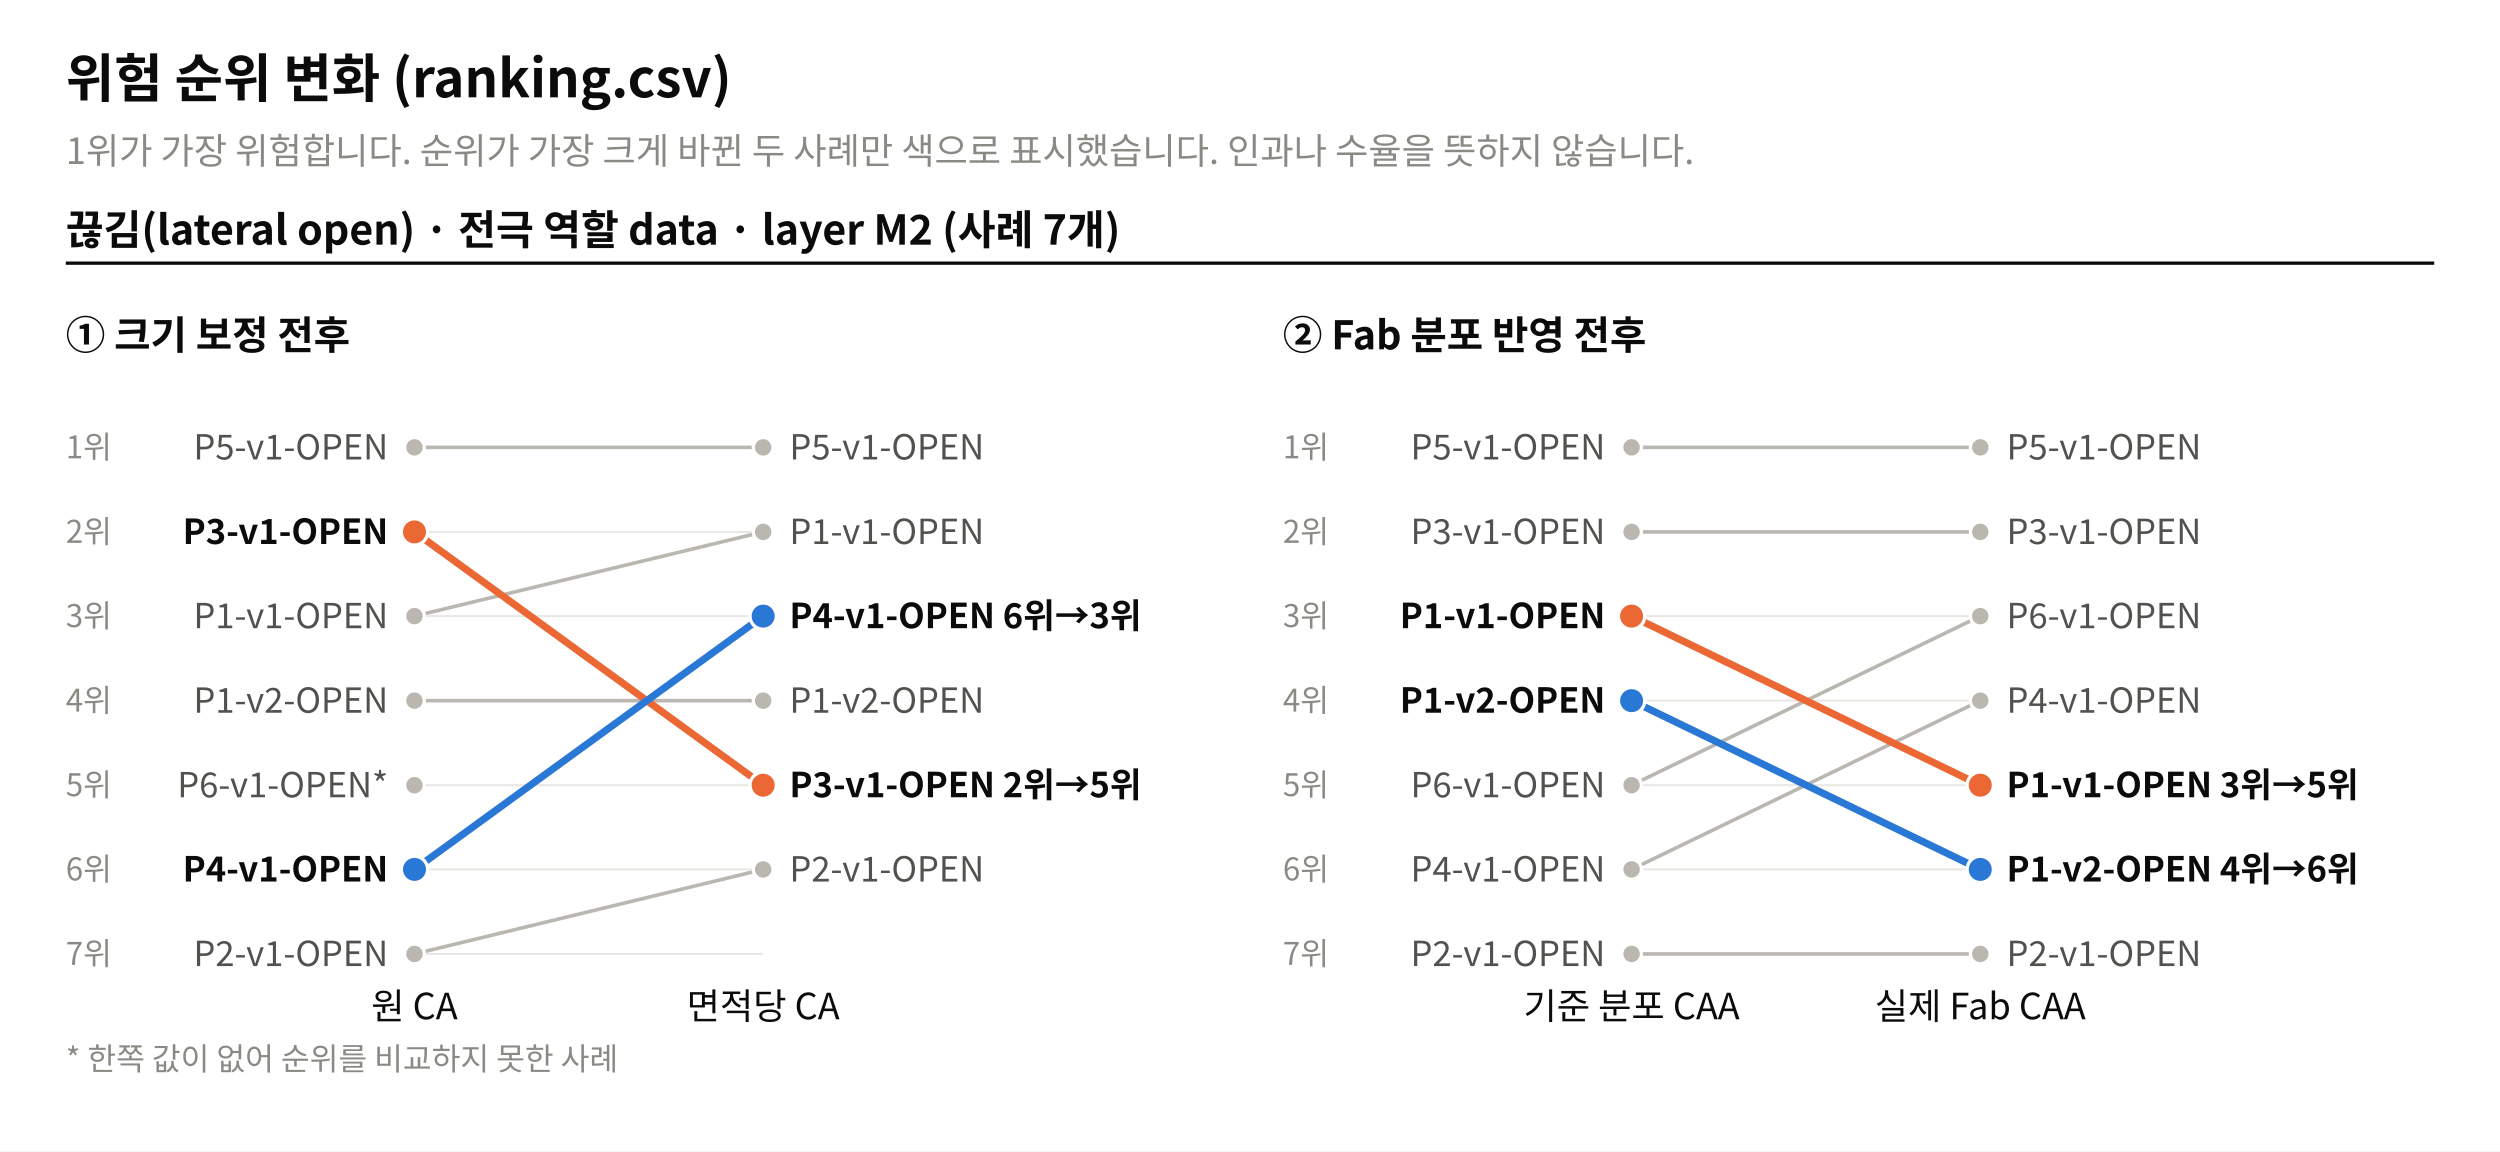
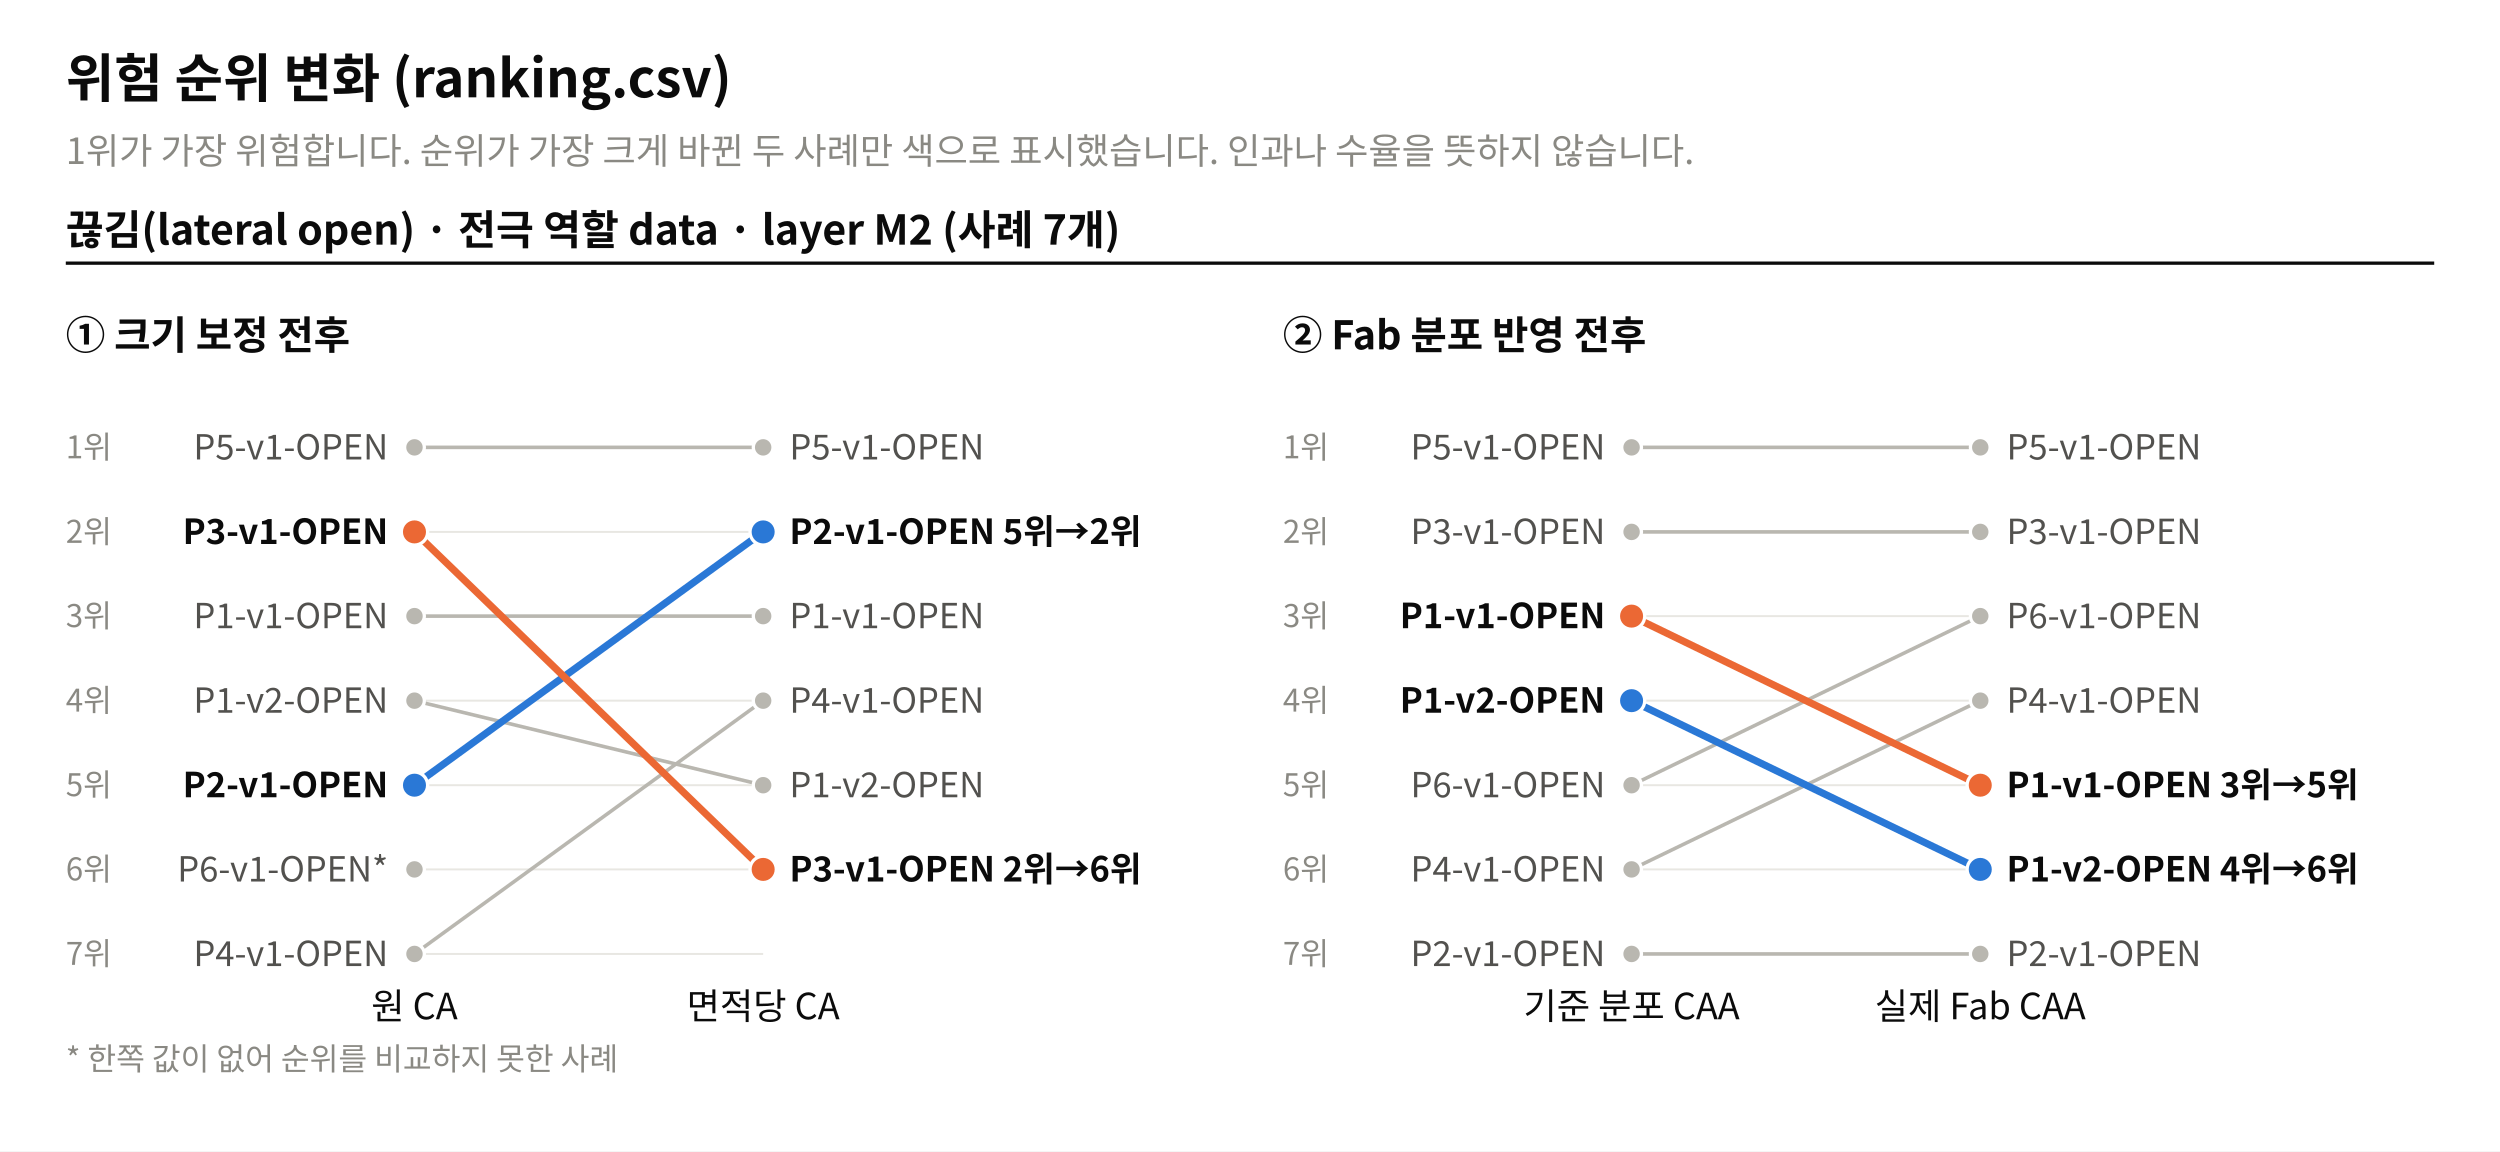
<svg xmlns="http://www.w3.org/2000/svg" width="760" height="350" viewBox="0 0 760 350" font-family="'Apple SD Gothic Neo','Malgun Gothic','Noto Sans CJK KR','Noto Sans KR',sans-serif">
  <rect width="100%" height="100%" fill="#ffffff" />
  <text x="20.0" y="24.0" font-size="16" fill="#0b0b0b" text-anchor="start" font-weight="bold" dominant-baseline="middle">위험 순위 변화 (ranking.csv)</text>
  <text x="20.0" y="46.0" font-size="11" fill="#8a8983" text-anchor="start" font-weight="normal" dominant-baseline="middle">1위가 가장 위험합니다. 순위가 가장 크게 바뀐 두 사례만 색으로 표시했습니다. 인과나 수율을 뜻하지 않습니다.</text>
  <text x="20.0" y="70.0" font-size="12.5" fill="#0b0b0b" text-anchor="start" font-weight="bold" dominant-baseline="middle">끊김(lateral open) · 전극 역할 data · layer M2  (사례 7개)</text>
  <line x1="20" x2="740" y1="80.0" y2="80.0" stroke="#0b0b0b" stroke-width="1" />
  <text x="20.0" y="102.0" font-size="12" fill="#0b0b0b" text-anchor="start" font-weight="bold" dominant-baseline="middle">① 크기 보정 전후</text>
  <line x1="126.0" x2="232.0" y1="136.0" y2="136.0" stroke="#e8e7e2" stroke-width="0.6" />
  <line x1="126.0" x2="232.0" y1="161.7" y2="161.7" stroke="#e8e7e2" stroke-width="0.6" />
  <line x1="126.0" x2="232.0" y1="187.3" y2="187.3" stroke="#e8e7e2" stroke-width="0.6" />
  <line x1="126.0" x2="232.0" y1="213.0" y2="213.0" stroke="#e8e7e2" stroke-width="0.6" />
  <line x1="126.0" x2="232.0" y1="238.7" y2="238.7" stroke="#e8e7e2" stroke-width="0.6" />
  <line x1="126.0" x2="232.0" y1="264.3" y2="264.3" stroke="#e8e7e2" stroke-width="0.6" />
  <line x1="126.0" x2="232.0" y1="290.0" y2="290.0" stroke="#e8e7e2" stroke-width="0.6" />
  <text x="126.0" y="306.0" font-size="11" fill="#0b0b0b" text-anchor="middle" font-weight="normal" dominant-baseline="middle">원 CA</text>
  <text x="232.0" y="306.0" font-size="11" fill="#0b0b0b" text-anchor="middle" font-weight="normal" dominant-baseline="middle">면적당 CA</text>
-   <line x1="126.0" y1="187.3" x2="232.0" y2="161.7" stroke="#b9b7b0" stroke-width="1.1" />
+   <line x1="126.0" y1="187.3" x2="232.0" y2="187.3" stroke="#b9b7b0" stroke-width="1.1" />
  <circle cx="126.0" cy="187.3" r="3" fill="#b9b7b0" stroke="#ffffff" stroke-width="1" />
-   <circle cx="232.0" cy="161.7" r="3" fill="#b9b7b0" stroke="#ffffff" stroke-width="1" />
-   <line x1="126.0" y1="213.0" x2="232.0" y2="213.0" stroke="#b9b7b0" stroke-width="1.1" />
+   <circle cx="232.0" cy="187.3" r="3" fill="#b9b7b0" stroke="#ffffff" stroke-width="1" />
+   <line x1="126.0" y1="213.0" x2="232.0" y2="238.7" stroke="#b9b7b0" stroke-width="1.1" />
  <circle cx="126.0" cy="213.0" r="3" fill="#b9b7b0" stroke="#ffffff" stroke-width="1" />
+   <circle cx="232.0" cy="238.7" r="3" fill="#b9b7b0" stroke="#ffffff" stroke-width="1" />
+   <line x1="126.0" y1="290.0" x2="232.0" y2="213.0" stroke="#b9b7b0" stroke-width="1.1" />
+   <circle cx="126.0" cy="290.0" r="3" fill="#b9b7b0" stroke="#ffffff" stroke-width="1" />
  <circle cx="232.0" cy="213.0" r="3" fill="#b9b7b0" stroke="#ffffff" stroke-width="1" />
-   <line x1="126.0" y1="290.0" x2="232.0" y2="264.3" stroke="#b9b7b0" stroke-width="1.1" />
-   <circle cx="126.0" cy="290.0" r="3" fill="#b9b7b0" stroke="#ffffff" stroke-width="1" />
-   <circle cx="232.0" cy="264.3" r="3" fill="#b9b7b0" stroke="#ffffff" stroke-width="1" />
  <line x1="126.0" y1="136.0" x2="232.0" y2="136.0" stroke="#b9b7b0" stroke-width="1.1" />
  <circle cx="126.0" cy="136.0" r="3" fill="#b9b7b0" stroke="#ffffff" stroke-width="1" />
  <circle cx="232.0" cy="136.0" r="3" fill="#b9b7b0" stroke="#ffffff" stroke-width="1" />
-   <circle cx="126.0" cy="238.7" r="3" fill="#b9b7b0" stroke="#ffffff" stroke-width="1" />
-   <line x1="126.0" y1="161.7" x2="232.0" y2="238.7" stroke="#eb6834" stroke-width="2.2" />
+   <circle cx="126.0" cy="264.3" r="3" fill="#b9b7b0" stroke="#ffffff" stroke-width="1" />
+   <line x1="126.0" y1="238.7" x2="232.0" y2="161.7" stroke="#2a78d6" stroke-width="2.2" />
+   <circle cx="126.0" cy="238.7" r="4" fill="#2a78d6" stroke="#ffffff" stroke-width="1" />
+   <circle cx="232.0" cy="161.7" r="4" fill="#2a78d6" stroke="#ffffff" stroke-width="1" />
+   <line x1="126.0" y1="161.7" x2="232.0" y2="264.3" stroke="#eb6834" stroke-width="2.2" />
  <circle cx="126.0" cy="161.7" r="4" fill="#eb6834" stroke="#ffffff" stroke-width="1" />
-   <circle cx="232.0" cy="238.7" r="4" fill="#eb6834" stroke="#ffffff" stroke-width="1" />
-   <line x1="126.0" y1="264.3" x2="232.0" y2="187.3" stroke="#2a78d6" stroke-width="2.2" />
-   <circle cx="126.0" cy="264.3" r="4" fill="#2a78d6" stroke="#ffffff" stroke-width="1" />
-   <circle cx="232.0" cy="187.3" r="4" fill="#2a78d6" stroke="#ffffff" stroke-width="1" />
+   <circle cx="232.0" cy="264.3" r="4" fill="#eb6834" stroke="#ffffff" stroke-width="1" />
  <text x="118.0" y="187.3" font-size="10.5" fill="#52514e" text-anchor="end" font-weight="normal" dominant-baseline="middle">P1-v1-OPEN</text>
  <text x="118.0" y="213.0" font-size="10.5" fill="#52514e" text-anchor="end" font-weight="normal" dominant-baseline="middle">P1-v2-OPEN</text>
-   <text x="118.0" y="290.0" font-size="10.5" fill="#52514e" text-anchor="end" font-weight="normal" dominant-baseline="middle">P2-v1-OPEN</text>
+   <text x="118.0" y="238.7" font-size="10.5" fill="#0b0b0b" text-anchor="end" font-weight="bold" dominant-baseline="middle">P2-v1-OPEN</text>
  <text x="118.0" y="161.7" font-size="10.5" fill="#0b0b0b" text-anchor="end" font-weight="bold" dominant-baseline="middle">P3-v1-OPEN</text>
-   <text x="118.0" y="264.3" font-size="10.5" fill="#0b0b0b" text-anchor="end" font-weight="bold" dominant-baseline="middle">P4-v1-OPEN</text>
+   <text x="118.0" y="290.0" font-size="10.5" fill="#52514e" text-anchor="end" font-weight="normal" dominant-baseline="middle">P4-v1-OPEN</text>
  <text x="118.0" y="136.0" font-size="10.5" fill="#52514e" text-anchor="end" font-weight="normal" dominant-baseline="middle">P5-v1-OPEN</text>
-   <text x="118.0" y="238.7" font-size="10.5" fill="#52514e" text-anchor="end" font-weight="normal" dominant-baseline="middle">P6-v1-OPEN*</text>
-   <text x="240.0" y="161.7" font-size="10.5" fill="#52514e" text-anchor="start" font-weight="normal" dominant-baseline="middle">P1-v1-OPEN</text>
-   <text x="240.0" y="213.0" font-size="10.5" fill="#52514e" text-anchor="start" font-weight="normal" dominant-baseline="middle">P1-v2-OPEN</text>
-   <text x="240.0" y="264.3" font-size="10.5" fill="#52514e" text-anchor="start" font-weight="normal" dominant-baseline="middle">P2-v1-OPEN</text>
-   <text x="240.0" y="238.7" font-size="10.5" fill="#0b0b0b" text-anchor="start" font-weight="bold" dominant-baseline="middle">P3-v1-OPEN  2위→5위</text>
-   <text x="240.0" y="187.3" font-size="10.5" fill="#0b0b0b" text-anchor="start" font-weight="bold" dominant-baseline="middle">P4-v1-OPEN  6위→3위</text>
+   <text x="118.0" y="264.3" font-size="10.5" fill="#52514e" text-anchor="end" font-weight="normal" dominant-baseline="middle">P6-v1-OPEN*</text>
+   <text x="240.0" y="187.3" font-size="10.5" fill="#52514e" text-anchor="start" font-weight="normal" dominant-baseline="middle">P1-v1-OPEN</text>
+   <text x="240.0" y="238.7" font-size="10.5" fill="#52514e" text-anchor="start" font-weight="normal" dominant-baseline="middle">P1-v2-OPEN</text>
+   <text x="240.0" y="161.7" font-size="10.5" fill="#0b0b0b" text-anchor="start" font-weight="bold" dominant-baseline="middle">P2-v1-OPEN  5위→2위</text>
+   <text x="240.0" y="264.3" font-size="10.5" fill="#0b0b0b" text-anchor="start" font-weight="bold" dominant-baseline="middle">P3-v1-OPEN  2위→6위</text>
+   <text x="240.0" y="213.0" font-size="10.5" fill="#52514e" text-anchor="start" font-weight="normal" dominant-baseline="middle">P4-v1-OPEN</text>
  <text x="240.0" y="136.0" font-size="10.5" fill="#52514e" text-anchor="start" font-weight="normal" dominant-baseline="middle">P5-v1-OPEN</text>
  <text x="20.0" y="136.0" font-size="9.5" fill="#8a8983" text-anchor="start" font-weight="normal" dominant-baseline="middle">1위</text>
  <text x="20.0" y="161.7" font-size="9.5" fill="#8a8983" text-anchor="start" font-weight="normal" dominant-baseline="middle">2위</text>
  <text x="20.0" y="187.3" font-size="9.5" fill="#8a8983" text-anchor="start" font-weight="normal" dominant-baseline="middle">3위</text>
  <text x="20.0" y="213.0" font-size="9.5" fill="#8a8983" text-anchor="start" font-weight="normal" dominant-baseline="middle">4위</text>
  <text x="20.0" y="238.7" font-size="9.5" fill="#8a8983" text-anchor="start" font-weight="normal" dominant-baseline="middle">5위</text>
  <text x="20.0" y="264.3" font-size="9.5" fill="#8a8983" text-anchor="start" font-weight="normal" dominant-baseline="middle">6위</text>
  <text x="20.0" y="290.0" font-size="9.5" fill="#8a8983" text-anchor="start" font-weight="normal" dominant-baseline="middle">7위</text>
  <text x="20.0" y="322.0" font-size="9.5" fill="#8a8983" text-anchor="start" font-weight="normal" dominant-baseline="middle">* 한쪽 값이 없어 순위를 비교하지 못한 사례</text>
  <text x="390.0" y="102.0" font-size="12" fill="#0b0b0b" text-anchor="start" font-weight="bold" dominant-baseline="middle">② Fab 분포 반영 전후</text>
  <line x1="496.0" x2="602.0" y1="136.0" y2="136.0" stroke="#e8e7e2" stroke-width="0.6" />
  <line x1="496.0" x2="602.0" y1="161.7" y2="161.7" stroke="#e8e7e2" stroke-width="0.6" />
  <line x1="496.0" x2="602.0" y1="187.3" y2="187.3" stroke="#e8e7e2" stroke-width="0.6" />
  <line x1="496.0" x2="602.0" y1="213.0" y2="213.0" stroke="#e8e7e2" stroke-width="0.6" />
  <line x1="496.0" x2="602.0" y1="238.7" y2="238.7" stroke="#e8e7e2" stroke-width="0.6" />
  <line x1="496.0" x2="602.0" y1="264.3" y2="264.3" stroke="#e8e7e2" stroke-width="0.6" />
  <line x1="496.0" x2="602.0" y1="290.0" y2="290.0" stroke="#e8e7e2" stroke-width="0.6" />
  <text x="496.0" y="306.0" font-size="11" fill="#0b0b0b" text-anchor="middle" font-weight="normal" dominant-baseline="middle">기준 분포 CAA</text>
  <text x="602.0" y="306.0" font-size="11" fill="#0b0b0b" text-anchor="middle" font-weight="normal" dominant-baseline="middle">실제 Fab CAA</text>
  <line x1="496.0" y1="290.0" x2="602.0" y2="290.0" stroke="#b9b7b0" stroke-width="1.1" />
  <circle cx="496.0" cy="290.0" r="3" fill="#b9b7b0" stroke="#ffffff" stroke-width="1" />
  <circle cx="602.0" cy="290.0" r="3" fill="#b9b7b0" stroke="#ffffff" stroke-width="1" />
  <line x1="496.0" y1="161.7" x2="602.0" y2="161.7" stroke="#b9b7b0" stroke-width="1.1" />
  <circle cx="496.0" cy="161.7" r="3" fill="#b9b7b0" stroke="#ffffff" stroke-width="1" />
  <circle cx="602.0" cy="161.7" r="3" fill="#b9b7b0" stroke="#ffffff" stroke-width="1" />
  <line x1="496.0" y1="264.3" x2="602.0" y2="213.0" stroke="#b9b7b0" stroke-width="1.1" />
  <circle cx="496.0" cy="264.3" r="3" fill="#b9b7b0" stroke="#ffffff" stroke-width="1" />
  <circle cx="602.0" cy="213.0" r="3" fill="#b9b7b0" stroke="#ffffff" stroke-width="1" />
  <line x1="496.0" y1="136.0" x2="602.0" y2="136.0" stroke="#b9b7b0" stroke-width="1.1" />
  <circle cx="496.0" cy="136.0" r="3" fill="#b9b7b0" stroke="#ffffff" stroke-width="1" />
  <circle cx="602.0" cy="136.0" r="3" fill="#b9b7b0" stroke="#ffffff" stroke-width="1" />
  <line x1="496.0" y1="238.7" x2="602.0" y2="187.3" stroke="#b9b7b0" stroke-width="1.1" />
  <circle cx="496.0" cy="238.7" r="3" fill="#b9b7b0" stroke="#ffffff" stroke-width="1" />
  <circle cx="602.0" cy="187.3" r="3" fill="#b9b7b0" stroke="#ffffff" stroke-width="1" />
  <line x1="496.0" y1="187.3" x2="602.0" y2="238.7" stroke="#eb6834" stroke-width="2.2" />
  <circle cx="496.0" cy="187.3" r="4" fill="#eb6834" stroke="#ffffff" stroke-width="1" />
  <circle cx="602.0" cy="238.7" r="4" fill="#eb6834" stroke="#ffffff" stroke-width="1" />
  <line x1="496.0" y1="213.0" x2="602.0" y2="264.3" stroke="#2a78d6" stroke-width="2.2" />
  <circle cx="496.0" cy="213.0" r="4" fill="#2a78d6" stroke="#ffffff" stroke-width="1" />
  <circle cx="602.0" cy="264.3" r="4" fill="#2a78d6" stroke="#ffffff" stroke-width="1" />
  <text x="488.0" y="187.3" font-size="10.5" fill="#0b0b0b" text-anchor="end" font-weight="bold" dominant-baseline="middle">P1-v1-OPEN</text>
  <text x="488.0" y="213.0" font-size="10.5" fill="#0b0b0b" text-anchor="end" font-weight="bold" dominant-baseline="middle">P1-v2-OPEN</text>
  <text x="488.0" y="290.0" font-size="10.5" fill="#52514e" text-anchor="end" font-weight="normal" dominant-baseline="middle">P2-v1-OPEN</text>
  <text x="488.0" y="161.7" font-size="10.5" fill="#52514e" text-anchor="end" font-weight="normal" dominant-baseline="middle">P3-v1-OPEN</text>
  <text x="488.0" y="264.3" font-size="10.5" fill="#52514e" text-anchor="end" font-weight="normal" dominant-baseline="middle">P4-v1-OPEN</text>
  <text x="488.0" y="136.0" font-size="10.5" fill="#52514e" text-anchor="end" font-weight="normal" dominant-baseline="middle">P5-v1-OPEN</text>
  <text x="488.0" y="238.7" font-size="10.5" fill="#52514e" text-anchor="end" font-weight="normal" dominant-baseline="middle">P6-v1-OPEN</text>
  <text x="610.0" y="238.7" font-size="10.5" fill="#0b0b0b" text-anchor="start" font-weight="bold" dominant-baseline="middle">P1-v1-OPEN  3위→5위</text>
  <text x="610.0" y="264.3" font-size="10.5" fill="#0b0b0b" text-anchor="start" font-weight="bold" dominant-baseline="middle">P1-v2-OPEN  4위→6위</text>
  <text x="610.0" y="290.0" font-size="10.5" fill="#52514e" text-anchor="start" font-weight="normal" dominant-baseline="middle">P2-v1-OPEN</text>
  <text x="610.0" y="161.7" font-size="10.5" fill="#52514e" text-anchor="start" font-weight="normal" dominant-baseline="middle">P3-v1-OPEN</text>
  <text x="610.0" y="213.0" font-size="10.5" fill="#52514e" text-anchor="start" font-weight="normal" dominant-baseline="middle">P4-v1-OPEN</text>
  <text x="610.0" y="136.0" font-size="10.5" fill="#52514e" text-anchor="start" font-weight="normal" dominant-baseline="middle">P5-v1-OPEN</text>
  <text x="610.0" y="187.3" font-size="10.5" fill="#52514e" text-anchor="start" font-weight="normal" dominant-baseline="middle">P6-v1-OPEN</text>
  <text x="390.0" y="136.0" font-size="9.5" fill="#8a8983" text-anchor="start" font-weight="normal" dominant-baseline="middle">1위</text>
  <text x="390.0" y="161.7" font-size="9.5" fill="#8a8983" text-anchor="start" font-weight="normal" dominant-baseline="middle">2위</text>
  <text x="390.0" y="187.3" font-size="9.5" fill="#8a8983" text-anchor="start" font-weight="normal" dominant-baseline="middle">3위</text>
  <text x="390.0" y="213.0" font-size="9.5" fill="#8a8983" text-anchor="start" font-weight="normal" dominant-baseline="middle">4위</text>
  <text x="390.0" y="238.7" font-size="9.5" fill="#8a8983" text-anchor="start" font-weight="normal" dominant-baseline="middle">5위</text>
  <text x="390.0" y="264.3" font-size="9.5" fill="#8a8983" text-anchor="start" font-weight="normal" dominant-baseline="middle">6위</text>
  <text x="390.0" y="290.0" font-size="9.5" fill="#8a8983" text-anchor="start" font-weight="normal" dominant-baseline="middle">7위</text>
  <text x="20.0" y="374.0" font-size="12.5" fill="#0b0b0b" text-anchor="start" font-weight="bold" dominant-baseline="middle">옆 전극 붙음(lateral short) · 전극 역할 data · pixel_electrode · layer ITO · M2  (사례 7개)</text>
  <line x1="20" x2="740" y1="384.0" y2="384.0" stroke="#0b0b0b" stroke-width="1" />
  <text x="20.0" y="406.0" font-size="12" fill="#0b0b0b" text-anchor="start" font-weight="bold" dominant-baseline="middle">① 크기 보정 전후</text>
  <line x1="138.8" x2="219.2" y1="440.0" y2="440.0" stroke="#e8e7e2" stroke-width="0.6" />
  <line x1="138.8" x2="219.2" y1="465.7" y2="465.7" stroke="#e8e7e2" stroke-width="0.6" />
  <line x1="138.8" x2="219.2" y1="491.3" y2="491.3" stroke="#e8e7e2" stroke-width="0.6" />
  <line x1="138.8" x2="219.2" y1="517.0" y2="517.0" stroke="#e8e7e2" stroke-width="0.6" />
  <line x1="138.8" x2="219.2" y1="542.7" y2="542.7" stroke="#e8e7e2" stroke-width="0.6" />
  <line x1="138.8" x2="219.2" y1="568.3" y2="568.3" stroke="#e8e7e2" stroke-width="0.6" />
  <line x1="138.8" x2="219.2" y1="594.0" y2="594.0" stroke="#e8e7e2" stroke-width="0.6" />
  <text x="138.8" y="610.0" font-size="11" fill="#0b0b0b" text-anchor="middle" font-weight="normal" dominant-baseline="middle">원 CA</text>
  <text x="219.2" y="610.0" font-size="11" fill="#0b0b0b" text-anchor="middle" font-weight="normal" dominant-baseline="middle">면적당 CA</text>
-   <line x1="138.8" y1="491.3" x2="219.2" y2="465.7" stroke="#b9b7b0" stroke-width="1.1" />
+   <line x1="138.8" y1="491.3" x2="219.2" y2="491.3" stroke="#b9b7b0" stroke-width="1.1" />
  <circle cx="138.8" cy="491.3" r="3" fill="#b9b7b0" stroke="#ffffff" stroke-width="1" />
-   <circle cx="219.2" cy="465.7" r="3" fill="#b9b7b0" stroke="#ffffff" stroke-width="1" />
-   <line x1="138.8" y1="517.0" x2="219.2" y2="491.3" stroke="#b9b7b0" stroke-width="1.1" />
+   <circle cx="219.2" cy="491.3" r="3" fill="#b9b7b0" stroke="#ffffff" stroke-width="1" />
+   <line x1="138.8" y1="517.0" x2="219.2" y2="542.7" stroke="#b9b7b0" stroke-width="1.1" />
  <circle cx="138.8" cy="517.0" r="3" fill="#b9b7b0" stroke="#ffffff" stroke-width="1" />
-   <circle cx="219.2" cy="491.3" r="3" fill="#b9b7b0" stroke="#ffffff" stroke-width="1" />
-   <line x1="138.8" y1="594.0" x2="219.2" y2="568.3" stroke="#b9b7b0" stroke-width="1.1" />
-   <circle cx="138.8" cy="594.0" r="3" fill="#b9b7b0" stroke="#ffffff" stroke-width="1" />
-   <circle cx="219.2" cy="568.3" r="3" fill="#b9b7b0" stroke="#ffffff" stroke-width="1" />
+   <circle cx="219.2" cy="542.7" r="3" fill="#b9b7b0" stroke="#ffffff" stroke-width="1" />
+   <line x1="138.8" y1="568.3" x2="219.2" y2="517.0" stroke="#b9b7b0" stroke-width="1.1" />
+   <circle cx="138.8" cy="568.3" r="3" fill="#b9b7b0" stroke="#ffffff" stroke-width="1" />
+   <circle cx="219.2" cy="517.0" r="3" fill="#b9b7b0" stroke="#ffffff" stroke-width="1" />
  <line x1="138.8" y1="440.0" x2="219.2" y2="440.0" stroke="#b9b7b0" stroke-width="1.1" />
  <circle cx="138.8" cy="440.0" r="3" fill="#b9b7b0" stroke="#ffffff" stroke-width="1" />
  <circle cx="219.2" cy="440.0" r="3" fill="#b9b7b0" stroke="#ffffff" stroke-width="1" />
-   <circle cx="138.8" cy="542.7" r="3" fill="#b9b7b0" stroke="#ffffff" stroke-width="1" />
-   <line x1="138.8" y1="465.7" x2="219.2" y2="542.7" stroke="#eb6834" stroke-width="2.2" />
+   <circle cx="138.8" cy="594.0" r="3" fill="#b9b7b0" stroke="#ffffff" stroke-width="1" />
+   <line x1="138.8" y1="542.7" x2="219.2" y2="465.7" stroke="#2a78d6" stroke-width="2.2" />
+   <circle cx="138.8" cy="542.7" r="4" fill="#2a78d6" stroke="#ffffff" stroke-width="1" />
+   <circle cx="219.2" cy="465.7" r="4" fill="#2a78d6" stroke="#ffffff" stroke-width="1" />
+   <line x1="138.8" y1="465.7" x2="219.2" y2="568.3" stroke="#eb6834" stroke-width="2.2" />
  <circle cx="138.8" cy="465.7" r="4" fill="#eb6834" stroke="#ffffff" stroke-width="1" />
-   <circle cx="219.2" cy="542.7" r="4" fill="#eb6834" stroke="#ffffff" stroke-width="1" />
-   <line x1="138.8" y1="568.3" x2="219.2" y2="517.0" stroke="#2a78d6" stroke-width="2.2" />
-   <circle cx="138.8" cy="568.3" r="4" fill="#2a78d6" stroke="#ffffff" stroke-width="1" />
-   <circle cx="219.2" cy="517.0" r="4" fill="#2a78d6" stroke="#ffffff" stroke-width="1" />
+   <circle cx="219.2" cy="568.3" r="4" fill="#eb6834" stroke="#ffffff" stroke-width="1" />
  <text x="130.8" y="491.3" font-size="10.5" fill="#52514e" text-anchor="end" font-weight="normal" dominant-baseline="middle">P1-v1-LSHORT</text>
  <text x="130.8" y="517.0" font-size="10.5" fill="#52514e" text-anchor="end" font-weight="normal" dominant-baseline="middle">P1-v2-LSHORT</text>
-   <text x="130.8" y="594.0" font-size="10.5" fill="#52514e" text-anchor="end" font-weight="normal" dominant-baseline="middle">P2-v1-LSHORT</text>
+   <text x="130.8" y="542.7" font-size="10.5" fill="#0b0b0b" text-anchor="end" font-weight="bold" dominant-baseline="middle">P2-v1-LSHORT</text>
  <text x="130.8" y="465.7" font-size="10.5" fill="#0b0b0b" text-anchor="end" font-weight="bold" dominant-baseline="middle">P3-v1-LSHORT</text>
-   <text x="130.8" y="568.3" font-size="10.5" fill="#0b0b0b" text-anchor="end" font-weight="bold" dominant-baseline="middle">P4-v1-LSHORT</text>
+   <text x="130.8" y="568.3" font-size="10.5" fill="#52514e" text-anchor="end" font-weight="normal" dominant-baseline="middle">P4-v1-LSHORT</text>
  <text x="130.8" y="440.0" font-size="10.5" fill="#52514e" text-anchor="end" font-weight="normal" dominant-baseline="middle">P5-v1-LSHORT</text>
-   <text x="130.8" y="542.7" font-size="10.5" fill="#52514e" text-anchor="end" font-weight="normal" dominant-baseline="middle">P6-v1-LSHORT*</text>
-   <text x="227.2" y="465.7" font-size="10.5" fill="#52514e" text-anchor="start" font-weight="normal" dominant-baseline="middle">P1-v1-LSHORT</text>
-   <text x="227.2" y="491.3" font-size="10.5" fill="#52514e" text-anchor="start" font-weight="normal" dominant-baseline="middle">P1-v2-LSHORT</text>
-   <text x="227.2" y="568.3" font-size="10.5" fill="#52514e" text-anchor="start" font-weight="normal" dominant-baseline="middle">P2-v1-LSHORT</text>
-   <text x="227.2" y="542.7" font-size="10.5" fill="#0b0b0b" text-anchor="start" font-weight="bold" dominant-baseline="middle">P3-v1-LSHORT  2위→5위</text>
-   <text x="227.2" y="517.0" font-size="10.5" fill="#0b0b0b" text-anchor="start" font-weight="bold" dominant-baseline="middle">P4-v1-LSHORT  6위→4위</text>
+   <text x="130.8" y="594.0" font-size="10.5" fill="#52514e" text-anchor="end" font-weight="normal" dominant-baseline="middle">P6-v1-LSHORT*</text>
+   <text x="227.2" y="491.3" font-size="10.5" fill="#52514e" text-anchor="start" font-weight="normal" dominant-baseline="middle">P1-v1-LSHORT</text>
+   <text x="227.2" y="542.7" font-size="10.5" fill="#52514e" text-anchor="start" font-weight="normal" dominant-baseline="middle">P1-v2-LSHORT</text>
+   <text x="227.2" y="465.7" font-size="10.5" fill="#0b0b0b" text-anchor="start" font-weight="bold" dominant-baseline="middle">P2-v1-LSHORT  5위→2위</text>
+   <text x="227.2" y="568.3" font-size="10.5" fill="#0b0b0b" text-anchor="start" font-weight="bold" dominant-baseline="middle">P3-v1-LSHORT  2위→6위</text>
+   <text x="227.2" y="517.0" font-size="10.5" fill="#52514e" text-anchor="start" font-weight="normal" dominant-baseline="middle">P4-v1-LSHORT</text>
  <text x="227.2" y="440.0" font-size="10.5" fill="#52514e" text-anchor="start" font-weight="normal" dominant-baseline="middle">P5-v1-LSHORT</text>
  <text x="20.0" y="440.0" font-size="9.5" fill="#8a8983" text-anchor="start" font-weight="normal" dominant-baseline="middle">1위</text>
  <text x="20.0" y="465.7" font-size="9.5" fill="#8a8983" text-anchor="start" font-weight="normal" dominant-baseline="middle">2위</text>
  <text x="20.0" y="491.3" font-size="9.5" fill="#8a8983" text-anchor="start" font-weight="normal" dominant-baseline="middle">3위</text>
  <text x="20.0" y="517.0" font-size="9.5" fill="#8a8983" text-anchor="start" font-weight="normal" dominant-baseline="middle">4위</text>
  <text x="20.0" y="542.7" font-size="9.5" fill="#8a8983" text-anchor="start" font-weight="normal" dominant-baseline="middle">5위</text>
  <text x="20.0" y="568.3" font-size="9.5" fill="#8a8983" text-anchor="start" font-weight="normal" dominant-baseline="middle">6위</text>
  <text x="20.0" y="594.0" font-size="9.5" fill="#8a8983" text-anchor="start" font-weight="normal" dominant-baseline="middle">7위</text>
  <text x="20.0" y="626.0" font-size="9.5" fill="#8a8983" text-anchor="start" font-weight="normal" dominant-baseline="middle">* 한쪽 값이 없어 순위를 비교하지 못한 사례</text>
  <text x="390.0" y="406.0" font-size="12" fill="#0b0b0b" text-anchor="start" font-weight="bold" dominant-baseline="middle">② Fab 분포 반영 전후</text>
  <line x1="508.8" x2="589.2" y1="440.0" y2="440.0" stroke="#e8e7e2" stroke-width="0.6" />
  <line x1="508.8" x2="589.2" y1="465.7" y2="465.7" stroke="#e8e7e2" stroke-width="0.6" />
  <line x1="508.8" x2="589.2" y1="491.3" y2="491.3" stroke="#e8e7e2" stroke-width="0.6" />
  <line x1="508.8" x2="589.2" y1="517.0" y2="517.0" stroke="#e8e7e2" stroke-width="0.6" />
  <line x1="508.8" x2="589.2" y1="542.7" y2="542.7" stroke="#e8e7e2" stroke-width="0.6" />
  <line x1="508.8" x2="589.2" y1="568.3" y2="568.3" stroke="#e8e7e2" stroke-width="0.6" />
  <line x1="508.8" x2="589.2" y1="594.0" y2="594.0" stroke="#e8e7e2" stroke-width="0.6" />
  <text x="508.8" y="610.0" font-size="11" fill="#0b0b0b" text-anchor="middle" font-weight="normal" dominant-baseline="middle">기준 분포 CAA</text>
  <text x="589.2" y="610.0" font-size="11" fill="#0b0b0b" text-anchor="middle" font-weight="normal" dominant-baseline="middle">실제 Fab CAA</text>
  <line x1="508.8" y1="517.0" x2="589.2" y2="568.3" stroke="#b9b7b0" stroke-width="1.1" />
  <circle cx="508.8" cy="517.0" r="3" fill="#b9b7b0" stroke="#ffffff" stroke-width="1" />
  <circle cx="589.2" cy="568.3" r="3" fill="#b9b7b0" stroke="#ffffff" stroke-width="1" />
  <line x1="508.8" y1="594.0" x2="589.2" y2="594.0" stroke="#b9b7b0" stroke-width="1.1" />
  <circle cx="508.8" cy="594.0" r="3" fill="#b9b7b0" stroke="#ffffff" stroke-width="1" />
  <circle cx="589.2" cy="594.0" r="3" fill="#b9b7b0" stroke="#ffffff" stroke-width="1" />
  <line x1="508.8" y1="465.7" x2="589.2" y2="465.7" stroke="#b9b7b0" stroke-width="1.1" />
  <circle cx="508.8" cy="465.7" r="3" fill="#b9b7b0" stroke="#ffffff" stroke-width="1" />
  <circle cx="589.2" cy="465.7" r="3" fill="#b9b7b0" stroke="#ffffff" stroke-width="1" />
  <line x1="508.8" y1="440.0" x2="589.2" y2="440.0" stroke="#b9b7b0" stroke-width="1.1" />
  <circle cx="508.8" cy="440.0" r="3" fill="#b9b7b0" stroke="#ffffff" stroke-width="1" />
  <circle cx="589.2" cy="440.0" r="3" fill="#b9b7b0" stroke="#ffffff" stroke-width="1" />
  <line x1="508.8" y1="542.7" x2="589.2" y2="517.0" stroke="#b9b7b0" stroke-width="1.1" />
  <circle cx="508.8" cy="542.7" r="3" fill="#b9b7b0" stroke="#ffffff" stroke-width="1" />
  <circle cx="589.2" cy="517.0" r="3" fill="#b9b7b0" stroke="#ffffff" stroke-width="1" />
  <line x1="508.8" y1="491.3" x2="589.2" y2="542.7" stroke="#2a78d6" stroke-width="2.2" />
  <circle cx="508.8" cy="491.3" r="4" fill="#2a78d6" stroke="#ffffff" stroke-width="1" />
  <circle cx="589.2" cy="542.7" r="4" fill="#2a78d6" stroke="#ffffff" stroke-width="1" />
  <line x1="508.8" y1="568.3" x2="589.2" y2="491.3" stroke="#eb6834" stroke-width="2.2" />
  <circle cx="508.8" cy="568.3" r="4" fill="#eb6834" stroke="#ffffff" stroke-width="1" />
  <circle cx="589.2" cy="491.3" r="4" fill="#eb6834" stroke="#ffffff" stroke-width="1" />
  <text x="500.8" y="491.3" font-size="10.5" fill="#0b0b0b" text-anchor="end" font-weight="bold" dominant-baseline="middle">P1-v1-LSHORT</text>
  <text x="500.8" y="517.0" font-size="10.5" fill="#52514e" text-anchor="end" font-weight="normal" dominant-baseline="middle">P1-v2-LSHORT</text>
  <text x="500.8" y="594.0" font-size="10.5" fill="#52514e" text-anchor="end" font-weight="normal" dominant-baseline="middle">P2-v1-LSHORT</text>
  <text x="500.8" y="465.7" font-size="10.5" fill="#52514e" text-anchor="end" font-weight="normal" dominant-baseline="middle">P3-v1-LSHORT</text>
  <text x="500.8" y="568.3" font-size="10.5" fill="#0b0b0b" text-anchor="end" font-weight="bold" dominant-baseline="middle">P4-v1-LSHORT</text>
  <text x="500.8" y="440.0" font-size="10.5" fill="#52514e" text-anchor="end" font-weight="normal" dominant-baseline="middle">P5-v1-LSHORT</text>
  <text x="500.8" y="542.7" font-size="10.5" fill="#52514e" text-anchor="end" font-weight="normal" dominant-baseline="middle">P6-v1-LSHORT</text>
  <text x="597.2" y="542.7" font-size="10.5" fill="#0b0b0b" text-anchor="start" font-weight="bold" dominant-baseline="middle">P1-v1-LSHORT  3위→5위</text>
  <text x="597.2" y="568.3" font-size="10.5" fill="#52514e" text-anchor="start" font-weight="normal" dominant-baseline="middle">P1-v2-LSHORT</text>
  <text x="597.2" y="594.0" font-size="10.5" fill="#52514e" text-anchor="start" font-weight="normal" dominant-baseline="middle">P2-v1-LSHORT</text>
  <text x="597.2" y="465.7" font-size="10.5" fill="#52514e" text-anchor="start" font-weight="normal" dominant-baseline="middle">P3-v1-LSHORT</text>
  <text x="597.2" y="491.3" font-size="10.5" fill="#0b0b0b" text-anchor="start" font-weight="bold" dominant-baseline="middle">P4-v1-LSHORT  6위→3위</text>
  <text x="597.2" y="440.0" font-size="10.5" fill="#52514e" text-anchor="start" font-weight="normal" dominant-baseline="middle">P5-v1-LSHORT</text>
  <text x="597.2" y="517.0" font-size="10.5" fill="#52514e" text-anchor="start" font-weight="normal" dominant-baseline="middle">P6-v1-LSHORT</text>
  <text x="390.0" y="440.0" font-size="9.5" fill="#8a8983" text-anchor="start" font-weight="normal" dominant-baseline="middle">1위</text>
  <text x="390.0" y="465.7" font-size="9.5" fill="#8a8983" text-anchor="start" font-weight="normal" dominant-baseline="middle">2위</text>
  <text x="390.0" y="491.3" font-size="9.5" fill="#8a8983" text-anchor="start" font-weight="normal" dominant-baseline="middle">3위</text>
  <text x="390.0" y="517.0" font-size="9.5" fill="#8a8983" text-anchor="start" font-weight="normal" dominant-baseline="middle">4위</text>
  <text x="390.0" y="542.7" font-size="9.5" fill="#8a8983" text-anchor="start" font-weight="normal" dominant-baseline="middle">5위</text>
  <text x="390.0" y="568.3" font-size="9.5" fill="#8a8983" text-anchor="start" font-weight="normal" dominant-baseline="middle">6위</text>
  <text x="390.0" y="594.0" font-size="9.5" fill="#8a8983" text-anchor="start" font-weight="normal" dominant-baseline="middle">7위</text>
  <text x="20.0" y="678.0" font-size="12.5" fill="#0b0b0b" text-anchor="start" font-weight="bold" dominant-baseline="middle">위아래 전극 붙음(vertical short) · 전극 역할 data · gate · layer M1 · M2  (사례 7개)</text>
  <line x1="20" x2="740" y1="688.0" y2="688.0" stroke="#0b0b0b" stroke-width="1" />
  <text x="20.0" y="710.0" font-size="12" fill="#0b0b0b" text-anchor="start" font-weight="bold" dominant-baseline="middle">① 크기 보정 전후</text>
  <line x1="138.8" x2="219.2" y1="744.0" y2="744.0" stroke="#e8e7e2" stroke-width="0.6" />
  <line x1="138.8" x2="219.2" y1="769.7" y2="769.7" stroke="#e8e7e2" stroke-width="0.6" />
  <line x1="138.8" x2="219.2" y1="795.3" y2="795.3" stroke="#e8e7e2" stroke-width="0.6" />
  <line x1="138.8" x2="219.2" y1="821.0" y2="821.0" stroke="#e8e7e2" stroke-width="0.6" />
  <line x1="138.8" x2="219.2" y1="846.7" y2="846.7" stroke="#e8e7e2" stroke-width="0.6" />
  <line x1="138.8" x2="219.2" y1="872.3" y2="872.3" stroke="#e8e7e2" stroke-width="0.6" />
  <line x1="138.8" x2="219.2" y1="898.0" y2="898.0" stroke="#e8e7e2" stroke-width="0.6" />
  <text x="138.8" y="914.0" font-size="11" fill="#0b0b0b" text-anchor="middle" font-weight="normal" dominant-baseline="middle">원 CA</text>
  <text x="219.2" y="914.0" font-size="11" fill="#0b0b0b" text-anchor="middle" font-weight="normal" dominant-baseline="middle">면적당 CA</text>
-   <line x1="138.8" y1="795.3" x2="219.2" y2="769.7" stroke="#b9b7b0" stroke-width="1.1" />
+   <line x1="138.8" y1="795.3" x2="219.2" y2="795.3" stroke="#b9b7b0" stroke-width="1.1" />
  <circle cx="138.8" cy="795.3" r="3" fill="#b9b7b0" stroke="#ffffff" stroke-width="1" />
-   <circle cx="219.2" cy="769.7" r="3" fill="#b9b7b0" stroke="#ffffff" stroke-width="1" />
-   <line x1="138.8" y1="821.0" x2="219.2" y2="821.0" stroke="#b9b7b0" stroke-width="1.1" />
+   <circle cx="219.2" cy="795.3" r="3" fill="#b9b7b0" stroke="#ffffff" stroke-width="1" />
+   <line x1="138.8" y1="821.0" x2="219.2" y2="846.7" stroke="#b9b7b0" stroke-width="1.1" />
  <circle cx="138.8" cy="821.0" r="3" fill="#b9b7b0" stroke="#ffffff" stroke-width="1" />
+   <circle cx="219.2" cy="846.7" r="3" fill="#b9b7b0" stroke="#ffffff" stroke-width="1" />
+   <line x1="138.8" y1="898.0" x2="219.2" y2="821.0" stroke="#b9b7b0" stroke-width="1.1" />
+   <circle cx="138.8" cy="898.0" r="3" fill="#b9b7b0" stroke="#ffffff" stroke-width="1" />
  <circle cx="219.2" cy="821.0" r="3" fill="#b9b7b0" stroke="#ffffff" stroke-width="1" />
-   <line x1="138.8" y1="898.0" x2="219.2" y2="872.3" stroke="#b9b7b0" stroke-width="1.1" />
-   <circle cx="138.8" cy="898.0" r="3" fill="#b9b7b0" stroke="#ffffff" stroke-width="1" />
-   <circle cx="219.2" cy="872.3" r="3" fill="#b9b7b0" stroke="#ffffff" stroke-width="1" />
  <line x1="138.8" y1="744.0" x2="219.2" y2="744.0" stroke="#b9b7b0" stroke-width="1.1" />
  <circle cx="138.8" cy="744.0" r="3" fill="#b9b7b0" stroke="#ffffff" stroke-width="1" />
  <circle cx="219.2" cy="744.0" r="3" fill="#b9b7b0" stroke="#ffffff" stroke-width="1" />
  <circle cx="138.8" cy="872.3" r="3" fill="#b9b7b0" stroke="#ffffff" stroke-width="1" />
-   <line x1="138.8" y1="769.7" x2="219.2" y2="846.7" stroke="#eb6834" stroke-width="2.2" />
+   <line x1="138.8" y1="846.7" x2="219.2" y2="769.7" stroke="#2a78d6" stroke-width="2.2" />
+   <circle cx="138.8" cy="846.7" r="4" fill="#2a78d6" stroke="#ffffff" stroke-width="1" />
+   <circle cx="219.2" cy="769.7" r="4" fill="#2a78d6" stroke="#ffffff" stroke-width="1" />
+   <line x1="138.8" y1="769.7" x2="219.2" y2="872.3" stroke="#eb6834" stroke-width="2.2" />
  <circle cx="138.8" cy="769.7" r="4" fill="#eb6834" stroke="#ffffff" stroke-width="1" />
-   <circle cx="219.2" cy="846.7" r="4" fill="#eb6834" stroke="#ffffff" stroke-width="1" />
-   <line x1="138.8" y1="846.7" x2="219.2" y2="795.3" stroke="#2a78d6" stroke-width="2.2" />
-   <circle cx="138.8" cy="846.7" r="4" fill="#2a78d6" stroke="#ffffff" stroke-width="1" />
-   <circle cx="219.2" cy="795.3" r="4" fill="#2a78d6" stroke="#ffffff" stroke-width="1" />
+   <circle cx="219.2" cy="872.3" r="4" fill="#eb6834" stroke="#ffffff" stroke-width="1" />
  <text x="130.8" y="795.3" font-size="10.5" fill="#52514e" text-anchor="end" font-weight="normal" dominant-baseline="middle">P1-v1-VSHORT</text>
  <text x="130.8" y="821.0" font-size="10.5" fill="#52514e" text-anchor="end" font-weight="normal" dominant-baseline="middle">P1-v2-VSHORT</text>
-   <text x="130.8" y="898.0" font-size="10.5" fill="#52514e" text-anchor="end" font-weight="normal" dominant-baseline="middle">P2-v1-VSHORT</text>
+   <text x="130.8" y="846.7" font-size="10.5" fill="#0b0b0b" text-anchor="end" font-weight="bold" dominant-baseline="middle">P2-v1-VSHORT</text>
  <text x="130.8" y="769.7" font-size="10.5" fill="#0b0b0b" text-anchor="end" font-weight="bold" dominant-baseline="middle">P3-v1-VSHORT</text>
-   <text x="130.8" y="846.7" font-size="10.5" fill="#0b0b0b" text-anchor="end" font-weight="bold" dominant-baseline="middle">P4-v1-VSHORT</text>
+   <text x="130.8" y="898.0" font-size="10.5" fill="#52514e" text-anchor="end" font-weight="normal" dominant-baseline="middle">P4-v1-VSHORT</text>
  <text x="130.8" y="744.0" font-size="10.5" fill="#52514e" text-anchor="end" font-weight="normal" dominant-baseline="middle">P5-v1-VSHORT</text>
  <text x="130.8" y="872.3" font-size="10.5" fill="#52514e" text-anchor="end" font-weight="normal" dominant-baseline="middle">P6-v1-VSHORT*</text>
-   <text x="227.2" y="769.7" font-size="10.5" fill="#52514e" text-anchor="start" font-weight="normal" dominant-baseline="middle">P1-v1-VSHORT</text>
-   <text x="227.2" y="821.0" font-size="10.5" fill="#52514e" text-anchor="start" font-weight="normal" dominant-baseline="middle">P1-v2-VSHORT</text>
-   <text x="227.2" y="872.3" font-size="10.5" fill="#52514e" text-anchor="start" font-weight="normal" dominant-baseline="middle">P2-v1-VSHORT</text>
-   <text x="227.2" y="846.7" font-size="10.5" fill="#0b0b0b" text-anchor="start" font-weight="bold" dominant-baseline="middle">P3-v1-VSHORT  2위→5위</text>
-   <text x="227.2" y="795.3" font-size="10.5" fill="#0b0b0b" text-anchor="start" font-weight="bold" dominant-baseline="middle">P4-v1-VSHORT  5위→3위</text>
+   <text x="227.2" y="795.3" font-size="10.5" fill="#52514e" text-anchor="start" font-weight="normal" dominant-baseline="middle">P1-v1-VSHORT</text>
+   <text x="227.2" y="846.7" font-size="10.5" fill="#52514e" text-anchor="start" font-weight="normal" dominant-baseline="middle">P1-v2-VSHORT</text>
+   <text x="227.2" y="769.7" font-size="10.5" fill="#0b0b0b" text-anchor="start" font-weight="bold" dominant-baseline="middle">P2-v1-VSHORT  5위→2위</text>
+   <text x="227.2" y="872.3" font-size="10.5" fill="#0b0b0b" text-anchor="start" font-weight="bold" dominant-baseline="middle">P3-v1-VSHORT  2위→6위</text>
+   <text x="227.2" y="821.0" font-size="10.5" fill="#52514e" text-anchor="start" font-weight="normal" dominant-baseline="middle">P4-v1-VSHORT</text>
  <text x="227.2" y="744.0" font-size="10.5" fill="#52514e" text-anchor="start" font-weight="normal" dominant-baseline="middle">P5-v1-VSHORT</text>
  <text x="20.0" y="744.0" font-size="9.5" fill="#8a8983" text-anchor="start" font-weight="normal" dominant-baseline="middle">1위</text>
  <text x="20.0" y="769.7" font-size="9.5" fill="#8a8983" text-anchor="start" font-weight="normal" dominant-baseline="middle">2위</text>
  <text x="20.0" y="795.3" font-size="9.5" fill="#8a8983" text-anchor="start" font-weight="normal" dominant-baseline="middle">3위</text>
  <text x="20.0" y="821.0" font-size="9.5" fill="#8a8983" text-anchor="start" font-weight="normal" dominant-baseline="middle">4위</text>
  <text x="20.0" y="846.7" font-size="9.5" fill="#8a8983" text-anchor="start" font-weight="normal" dominant-baseline="middle">5위</text>
  <text x="20.0" y="872.3" font-size="9.5" fill="#8a8983" text-anchor="start" font-weight="normal" dominant-baseline="middle">6위</text>
  <text x="20.0" y="898.0" font-size="9.5" fill="#8a8983" text-anchor="start" font-weight="normal" dominant-baseline="middle">7위</text>
  <text x="20.0" y="930.0" font-size="9.5" fill="#8a8983" text-anchor="start" font-weight="normal" dominant-baseline="middle">* 한쪽 값이 없어 순위를 비교하지 못한 사례</text>
  <text x="390.0" y="710.0" font-size="12" fill="#0b0b0b" text-anchor="start" font-weight="bold" dominant-baseline="middle">② Fab 분포 반영 전후</text>
  <line x1="508.8" x2="589.2" y1="744.0" y2="744.0" stroke="#e8e7e2" stroke-width="0.6" />
  <line x1="508.8" x2="589.2" y1="769.7" y2="769.7" stroke="#e8e7e2" stroke-width="0.6" />
  <line x1="508.8" x2="589.2" y1="795.3" y2="795.3" stroke="#e8e7e2" stroke-width="0.6" />
  <line x1="508.8" x2="589.2" y1="821.0" y2="821.0" stroke="#e8e7e2" stroke-width="0.6" />
  <line x1="508.8" x2="589.2" y1="846.7" y2="846.7" stroke="#e8e7e2" stroke-width="0.6" />
  <line x1="508.8" x2="589.2" y1="872.3" y2="872.3" stroke="#e8e7e2" stroke-width="0.6" />
  <line x1="508.8" x2="589.2" y1="898.0" y2="898.0" stroke="#e8e7e2" stroke-width="0.6" />
  <text x="508.8" y="914.0" font-size="11" fill="#0b0b0b" text-anchor="middle" font-weight="normal" dominant-baseline="middle">기준 분포 CAA</text>
  <text x="589.2" y="914.0" font-size="11" fill="#0b0b0b" text-anchor="middle" font-weight="normal" dominant-baseline="middle">실제 Fab CAA</text>
  <line x1="508.8" y1="821.0" x2="589.2" y2="872.3" stroke="#b9b7b0" stroke-width="1.1" />
  <circle cx="508.8" cy="821.0" r="3" fill="#b9b7b0" stroke="#ffffff" stroke-width="1" />
  <circle cx="589.2" cy="872.3" r="3" fill="#b9b7b0" stroke="#ffffff" stroke-width="1" />
  <line x1="508.8" y1="898.0" x2="589.2" y2="898.0" stroke="#b9b7b0" stroke-width="1.1" />
  <circle cx="508.8" cy="898.0" r="3" fill="#b9b7b0" stroke="#ffffff" stroke-width="1" />
  <circle cx="589.2" cy="898.0" r="3" fill="#b9b7b0" stroke="#ffffff" stroke-width="1" />
  <line x1="508.8" y1="769.7" x2="589.2" y2="769.7" stroke="#b9b7b0" stroke-width="1.1" />
  <circle cx="508.8" cy="769.7" r="3" fill="#b9b7b0" stroke="#ffffff" stroke-width="1" />
  <circle cx="589.2" cy="769.7" r="3" fill="#b9b7b0" stroke="#ffffff" stroke-width="1" />
  <line x1="508.8" y1="846.7" x2="589.2" y2="821.0" stroke="#b9b7b0" stroke-width="1.1" />
  <circle cx="508.8" cy="846.7" r="3" fill="#b9b7b0" stroke="#ffffff" stroke-width="1" />
  <circle cx="589.2" cy="821.0" r="3" fill="#b9b7b0" stroke="#ffffff" stroke-width="1" />
  <line x1="508.8" y1="744.0" x2="589.2" y2="744.0" stroke="#b9b7b0" stroke-width="1.1" />
  <circle cx="508.8" cy="744.0" r="3" fill="#b9b7b0" stroke="#ffffff" stroke-width="1" />
  <circle cx="589.2" cy="744.0" r="3" fill="#b9b7b0" stroke="#ffffff" stroke-width="1" />
  <line x1="508.8" y1="795.3" x2="589.2" y2="846.7" stroke="#2a78d6" stroke-width="2.2" />
  <circle cx="508.8" cy="795.3" r="4" fill="#2a78d6" stroke="#ffffff" stroke-width="1" />
  <circle cx="589.2" cy="846.7" r="4" fill="#2a78d6" stroke="#ffffff" stroke-width="1" />
  <line x1="508.8" y1="872.3" x2="589.2" y2="795.3" stroke="#eb6834" stroke-width="2.2" />
  <circle cx="508.8" cy="872.3" r="4" fill="#eb6834" stroke="#ffffff" stroke-width="1" />
  <circle cx="589.2" cy="795.3" r="4" fill="#eb6834" stroke="#ffffff" stroke-width="1" />
  <text x="500.8" y="795.3" font-size="10.5" fill="#0b0b0b" text-anchor="end" font-weight="bold" dominant-baseline="middle">P1-v1-VSHORT</text>
  <text x="500.8" y="821.0" font-size="10.5" fill="#52514e" text-anchor="end" font-weight="normal" dominant-baseline="middle">P1-v2-VSHORT</text>
  <text x="500.8" y="898.0" font-size="10.5" fill="#52514e" text-anchor="end" font-weight="normal" dominant-baseline="middle">P2-v1-VSHORT</text>
  <text x="500.8" y="769.7" font-size="10.5" fill="#52514e" text-anchor="end" font-weight="normal" dominant-baseline="middle">P3-v1-VSHORT</text>
  <text x="500.8" y="846.7" font-size="10.5" fill="#52514e" text-anchor="end" font-weight="normal" dominant-baseline="middle">P4-v1-VSHORT</text>
  <text x="500.8" y="744.0" font-size="10.5" fill="#52514e" text-anchor="end" font-weight="normal" dominant-baseline="middle">P5-v1-VSHORT</text>
  <text x="500.8" y="872.3" font-size="10.5" fill="#0b0b0b" text-anchor="end" font-weight="bold" dominant-baseline="middle">P6-v1-VSHORT</text>
  <text x="597.2" y="846.7" font-size="10.5" fill="#0b0b0b" text-anchor="start" font-weight="bold" dominant-baseline="middle">P1-v1-VSHORT  3위→5위</text>
  <text x="597.2" y="872.3" font-size="10.5" fill="#52514e" text-anchor="start" font-weight="normal" dominant-baseline="middle">P1-v2-VSHORT</text>
  <text x="597.2" y="898.0" font-size="10.5" fill="#52514e" text-anchor="start" font-weight="normal" dominant-baseline="middle">P2-v1-VSHORT</text>
  <text x="597.2" y="769.7" font-size="10.5" fill="#52514e" text-anchor="start" font-weight="normal" dominant-baseline="middle">P3-v1-VSHORT</text>
  <text x="597.2" y="821.0" font-size="10.5" fill="#52514e" text-anchor="start" font-weight="normal" dominant-baseline="middle">P4-v1-VSHORT</text>
  <text x="597.2" y="744.0" font-size="10.5" fill="#52514e" text-anchor="start" font-weight="normal" dominant-baseline="middle">P5-v1-VSHORT</text>
  <text x="597.2" y="795.3" font-size="10.5" fill="#0b0b0b" text-anchor="start" font-weight="bold" dominant-baseline="middle">P6-v1-VSHORT  6위→3위</text>
  <text x="390.0" y="744.0" font-size="9.5" fill="#8a8983" text-anchor="start" font-weight="normal" dominant-baseline="middle">1위</text>
  <text x="390.0" y="769.7" font-size="9.5" fill="#8a8983" text-anchor="start" font-weight="normal" dominant-baseline="middle">2위</text>
  <text x="390.0" y="795.3" font-size="9.5" fill="#8a8983" text-anchor="start" font-weight="normal" dominant-baseline="middle">3위</text>
  <text x="390.0" y="821.0" font-size="9.5" fill="#8a8983" text-anchor="start" font-weight="normal" dominant-baseline="middle">4위</text>
  <text x="390.0" y="846.7" font-size="9.5" fill="#8a8983" text-anchor="start" font-weight="normal" dominant-baseline="middle">5위</text>
  <text x="390.0" y="872.3" font-size="9.5" fill="#8a8983" text-anchor="start" font-weight="normal" dominant-baseline="middle">6위</text>
  <text x="390.0" y="898.0" font-size="9.5" fill="#8a8983" text-anchor="start" font-weight="normal" dominant-baseline="middle">7위</text>
</svg>
